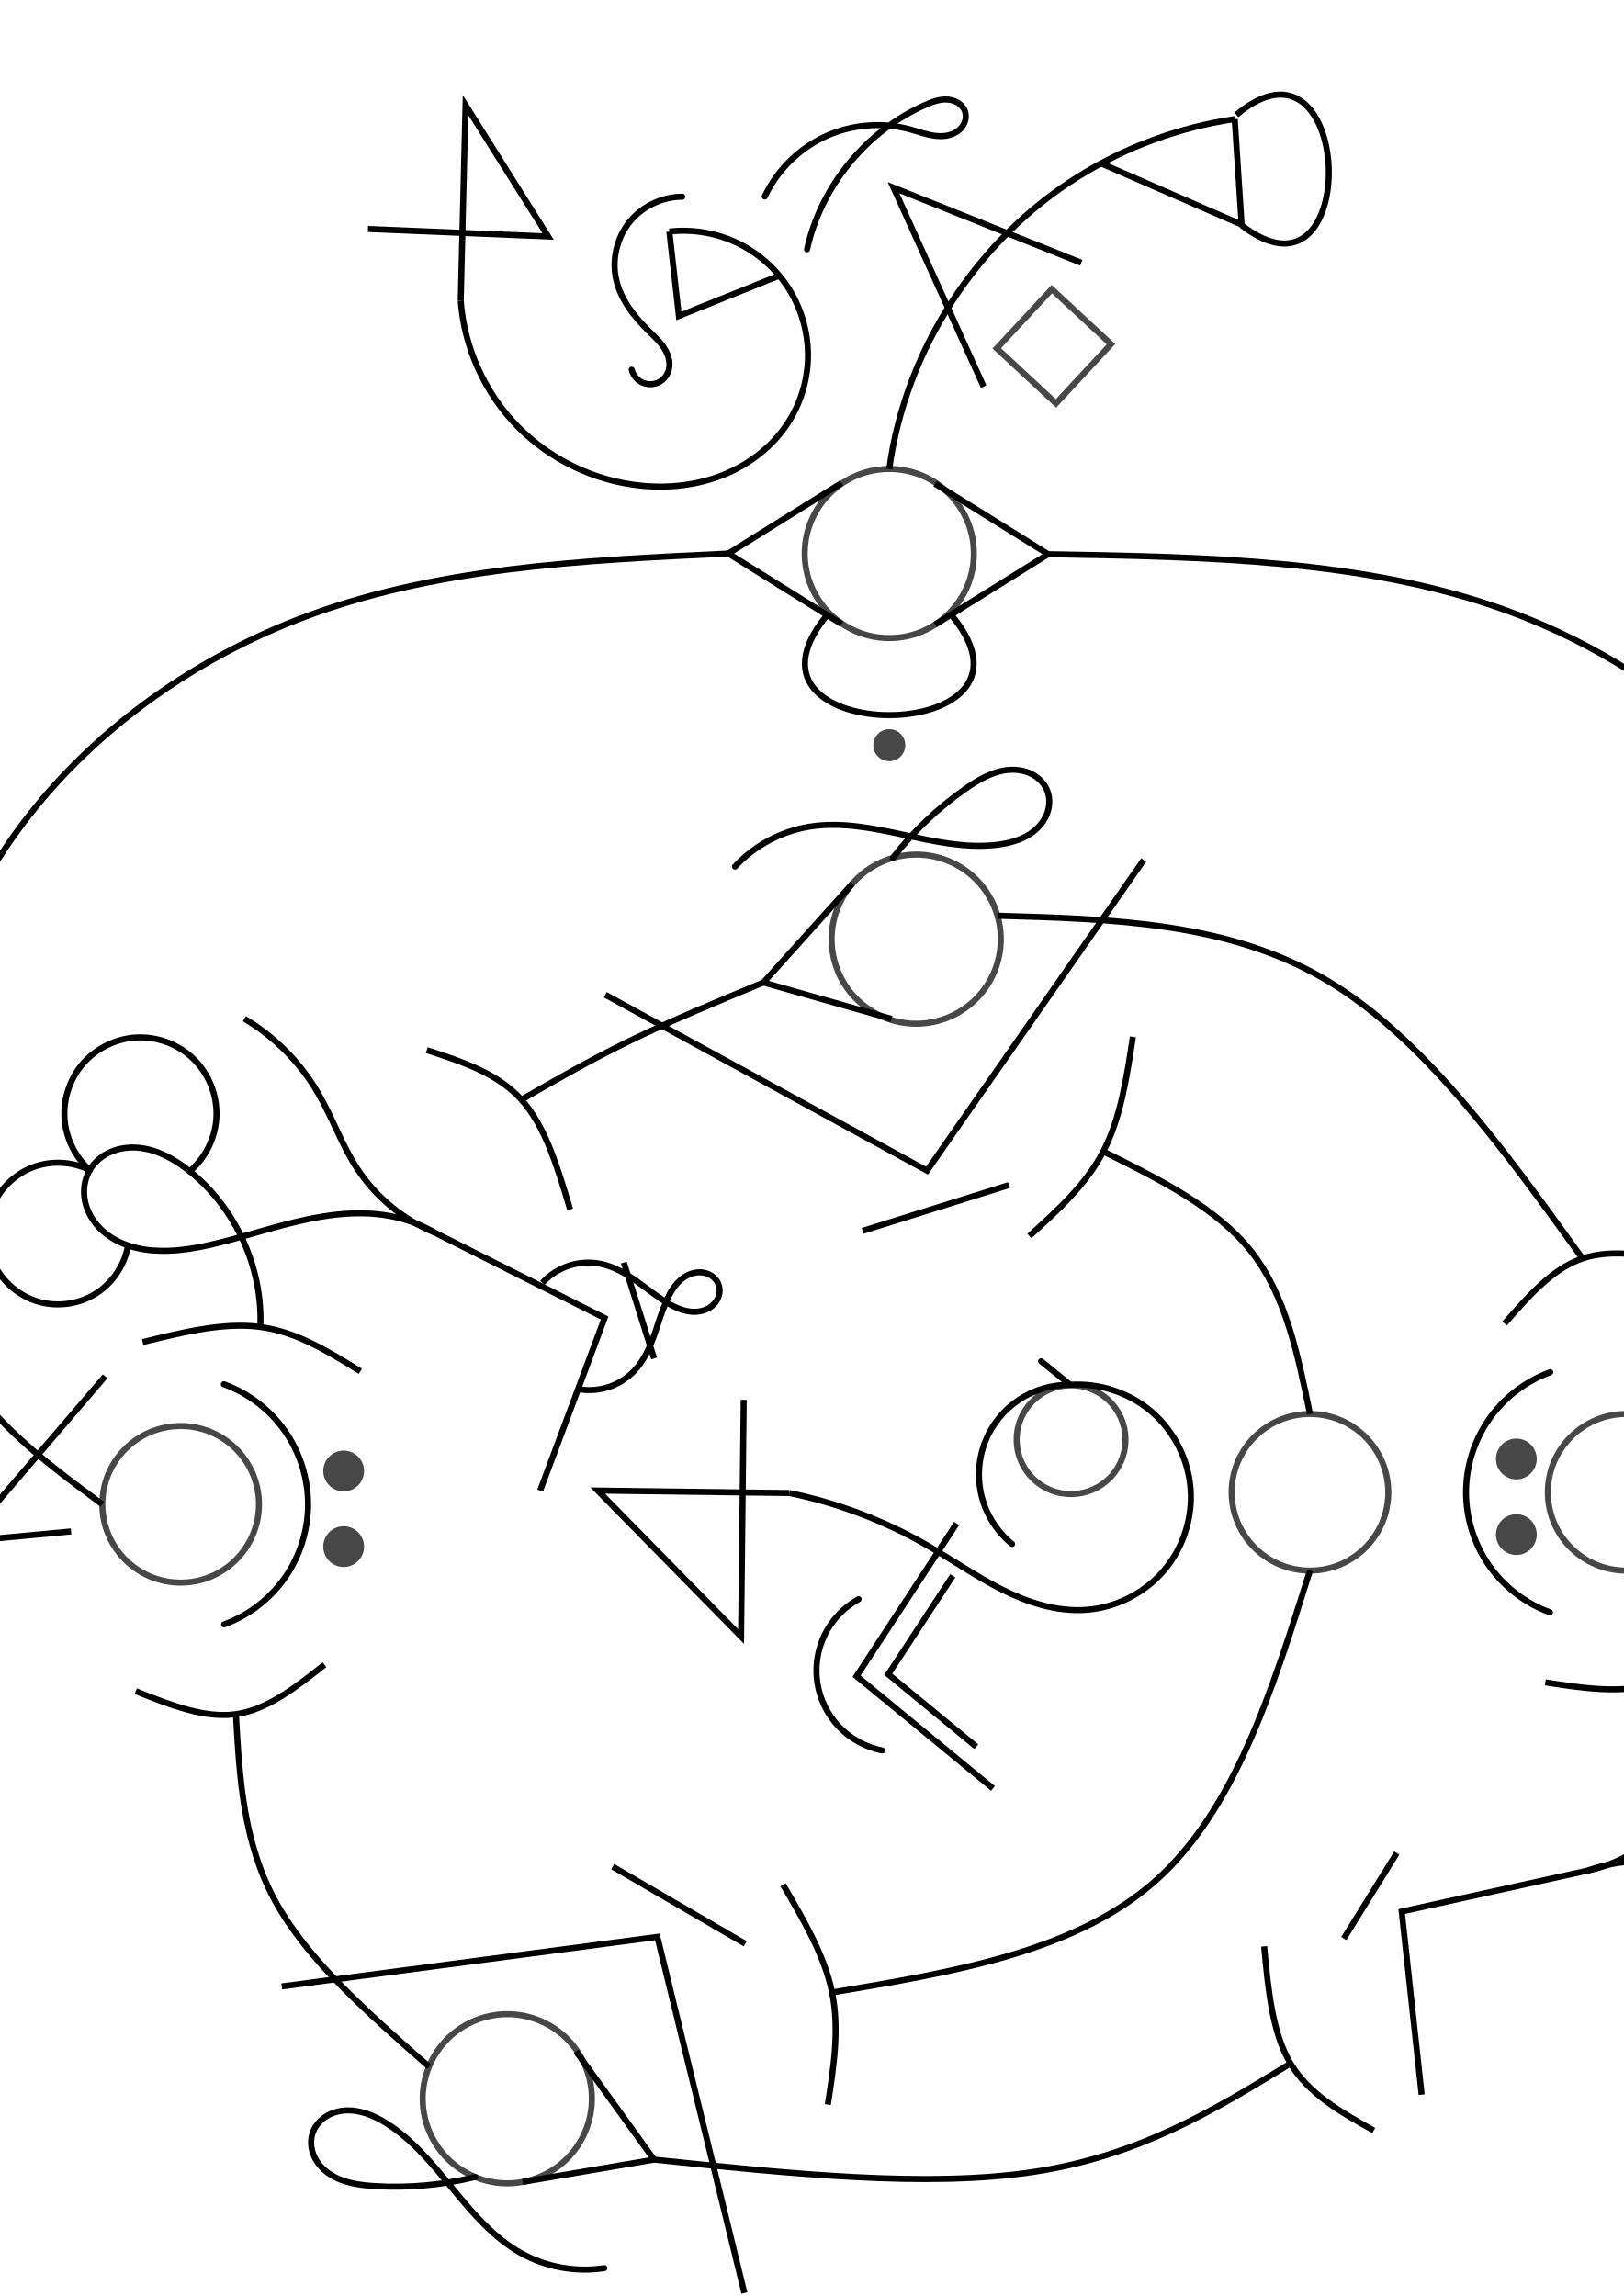
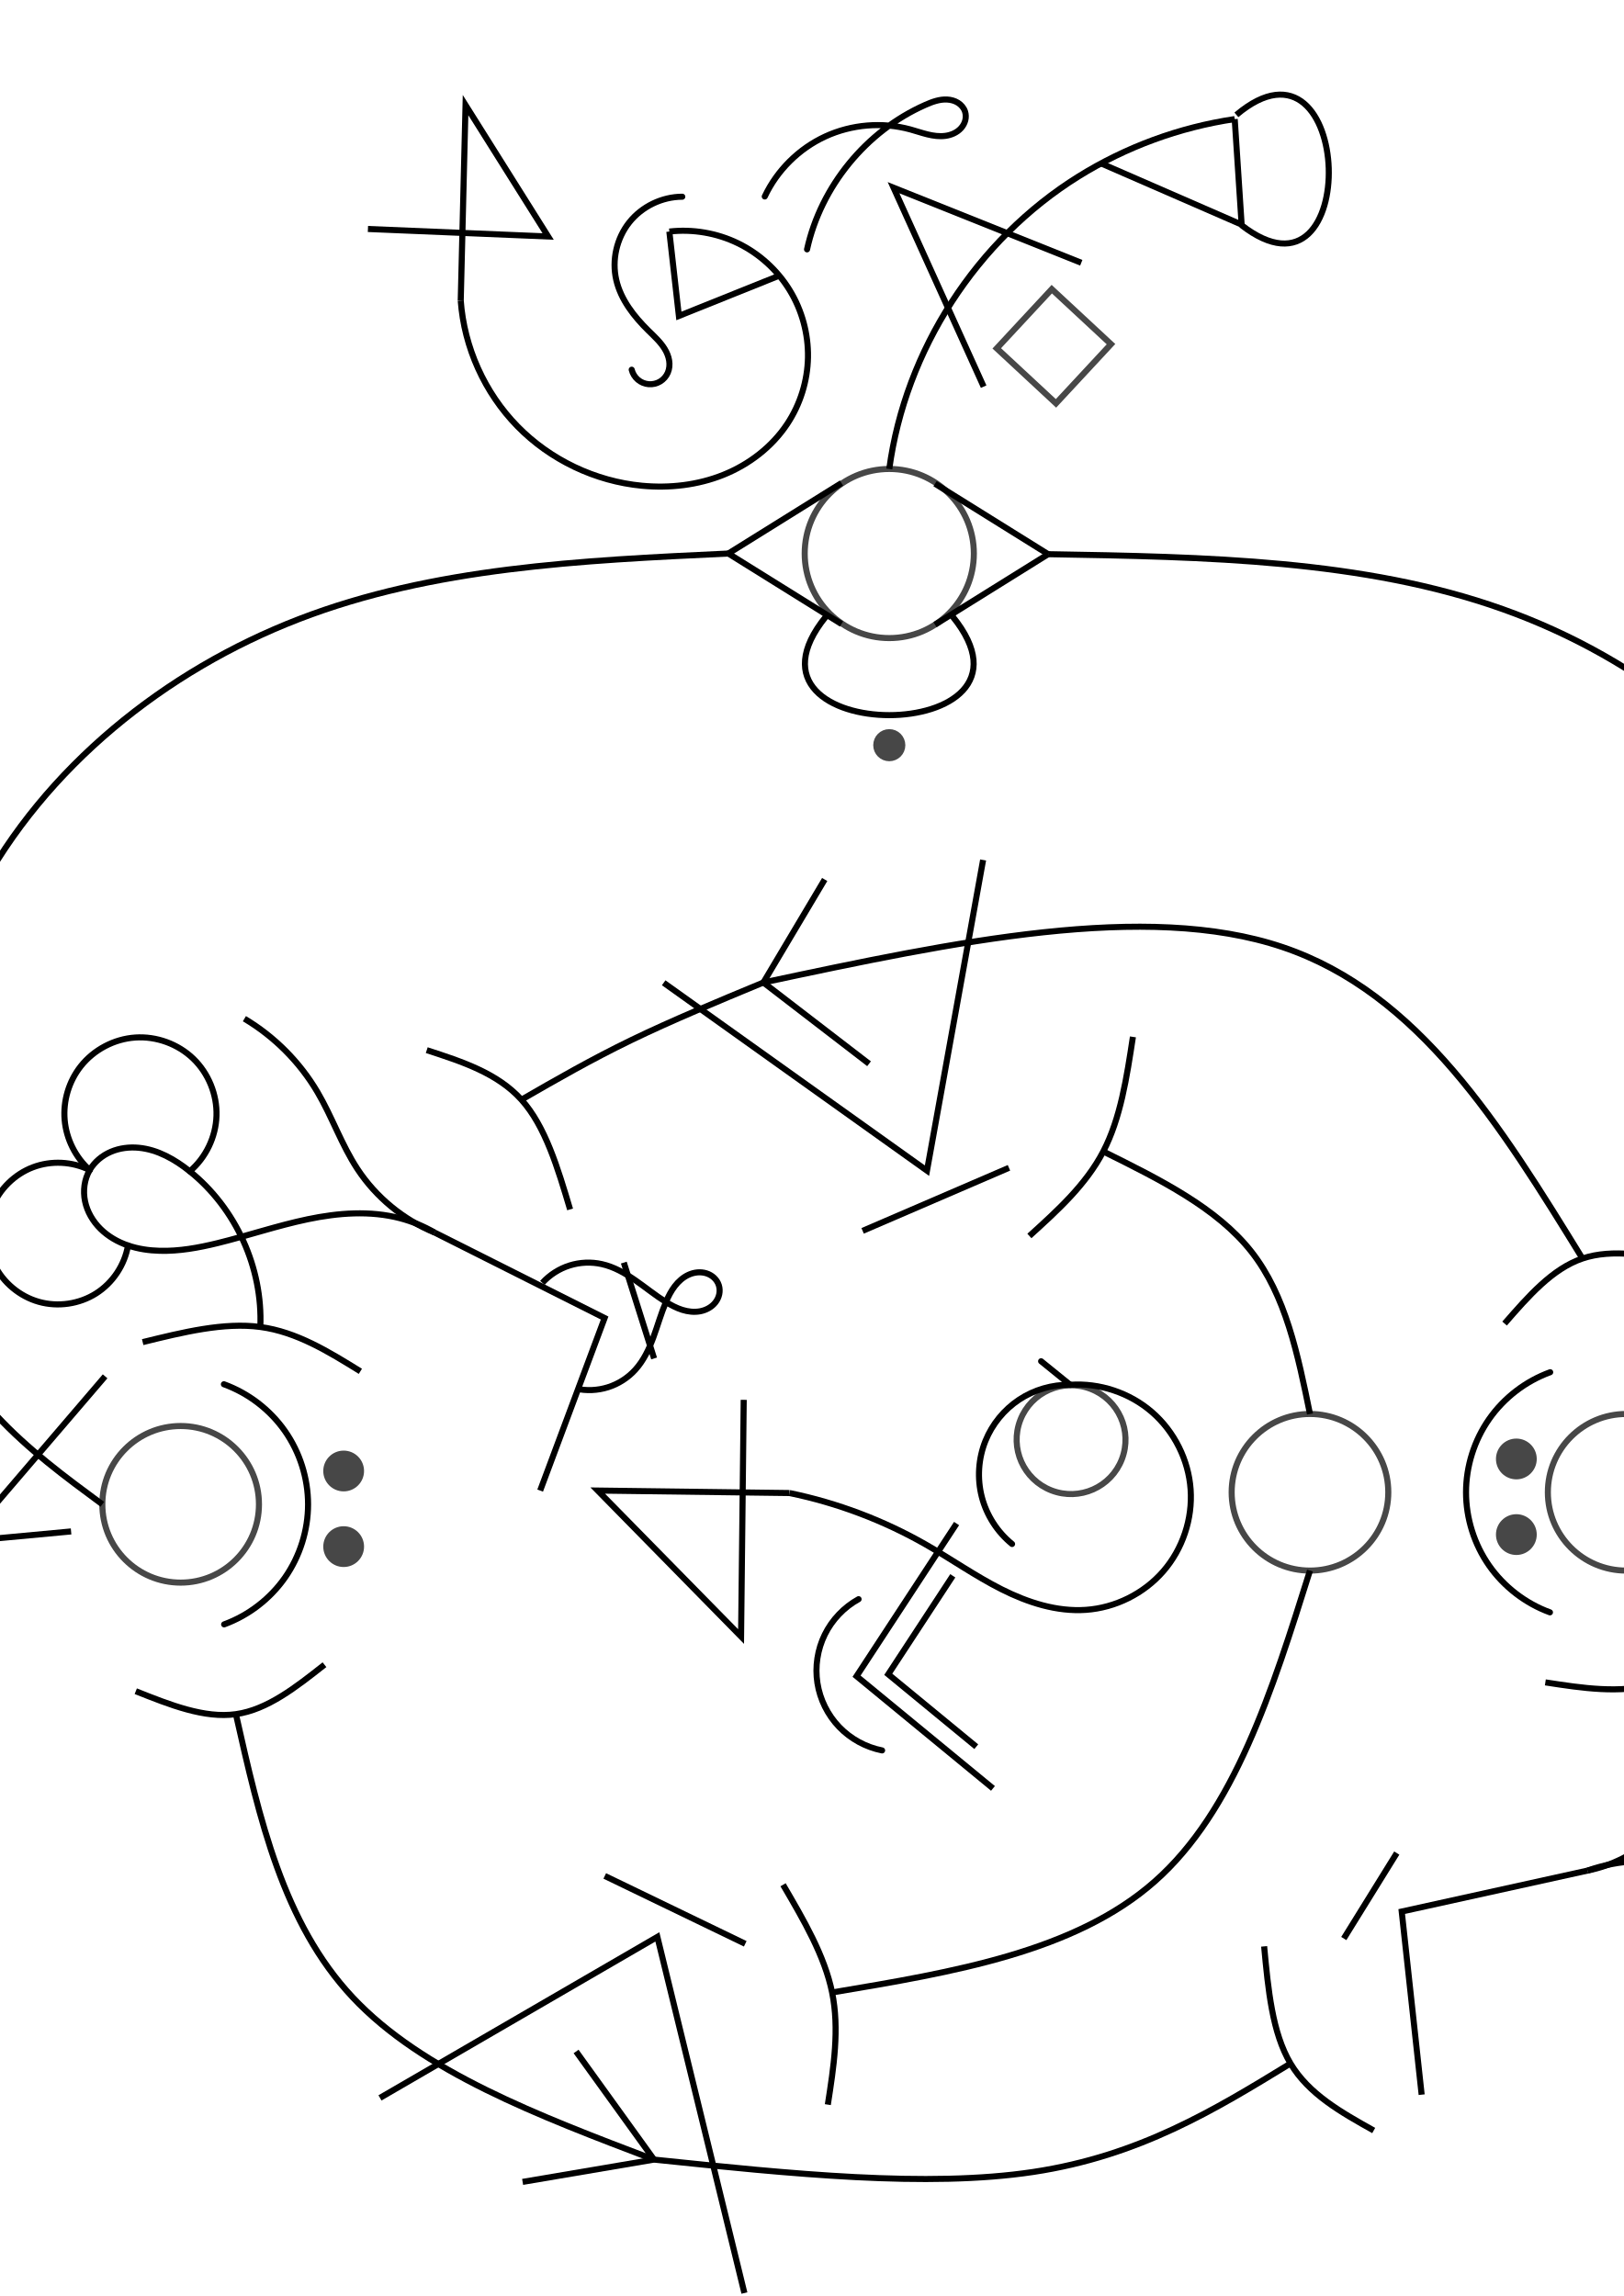
<svg xmlns="http://www.w3.org/2000/svg" width="210mm" height="297mm" viewBox="0 0 210 297" version="1.1" id="svg5">
  <defs id="defs2">
    </defs>
  <g id="layer1">
    <g id="g1167" transform="translate(-2.403468,7.553757)" />
    <g id="g3957-1" transform="rotate(-70.92461,185.6953,159.0933)">
-       <path style="fill:none;stroke:#000000;stroke-width:0.785;stroke-linecap:butt;stroke-linejoin:miter;stroke-miterlimit:4;stroke-dasharray:none;stroke-opacity:1" d="m 44.432,50.016 21.93,43.818 -39.861,25.695" id="path9145-7-9-5" />
-       <path style="fill:none;stroke:#000000;stroke-width:0.785;stroke-linecap:butt;stroke-linejoin:miter;stroke-miterlimit:4;stroke-dasharray:none;stroke-opacity:1" d="M 69.231,104.866 73.062,85.408" id="path4293-5" />
+       <path style="fill:none;stroke:#000000;stroke-width:0.785;stroke-linecap:butt;stroke-linejoin:miter;stroke-miterlimit:4;stroke-dasharray:none;stroke-opacity:1" d="M 34.955,66.735 66.362,93.834 26.501,119.529" id="path9145-7-9-5" />
+       <path style="fill:none;stroke:#000000;stroke-width:0.785;stroke-linecap:butt;stroke-linejoin:miter;stroke-miterlimit:4;stroke-dasharray:none;stroke-opacity:1" d="M 69.231,104.866 71.59,84.827" id="path4293-5" />
    </g>
    <g id="g6808" transform="rotate(90,33.65606,151.5159)">
      <circle style="opacity:0.721;fill:none;fill-rule:evenodd;stroke:#000000;stroke-width:0.785;stroke-miterlimit:4;stroke-dasharray:none" id="path879-6-0" cx="46.258" cy="70.158" r="10.938" transform="scale(-1,1)" />
      <path style="fill:none;stroke:#000000;stroke-width:0.785;stroke-linecap:butt;stroke-linejoin:miter;stroke-miterlimit:4;stroke-dasharray:none;stroke-opacity:1" d="m -37.057,64.243 -9.116,-14.631" id="path2080-93" />
      <path style="fill:none;stroke:#000000;stroke-width:0.785;stroke-linecap:butt;stroke-linejoin:miter;stroke-miterlimit:4;stroke-dasharray:none;stroke-opacity:1" d="m -55.29,64.243 9.116,-14.631" id="path2080-6-6" />
      <path style="fill:none;stroke:#000000;stroke-width:0.785;stroke-linecap:butt;stroke-linejoin:miter;stroke-miterlimit:4;stroke-dasharray:none;stroke-opacity:1" d="m -37.142,76.339 -9.116,14.631" id="path2080-9-6" />
      <path style="fill:none;stroke:#000000;stroke-width:0.785;stroke-linecap:butt;stroke-linejoin:miter;stroke-miterlimit:4;stroke-dasharray:none;stroke-opacity:1" d="m -55.375,76.339 9.116,14.631" id="path2080-6-1-2" />
    </g>
    <g id="g7843">
      <circle style="opacity:0.721;fill:none;fill-rule:evenodd;stroke:#000000;stroke-width:0.785;stroke-linecap:round;stroke-miterlimit:4;stroke-dasharray:none" id="path10018-6" cx="23.364" cy="194.591" r="10.129" />
      <g id="g1356" transform="rotate(90,49.51557,139.3841)">
        <path style="fill:none;stroke:#000000;stroke-width:0.785;stroke-linecap:round;stroke-linejoin:miter;stroke-miterlimit:4;stroke-dasharray:none;stroke-opacity:1" d="m 89.192,159.942 c 1.15,-3.164 3.292,-5.959 6.049,-7.891 2.757,-1.932 6.115,-2.993 9.482,-2.994 3.363,-0.001 6.718,1.055 9.475,2.981 2.756,1.926 4.901,4.715 6.056,7.873" id="path9574-7" />
        <circle style="opacity:0.721;fill:#000000;fill-opacity:1;fill-rule:evenodd;stroke:#000000;stroke-width:0.785;stroke-linecap:round;stroke-miterlimit:4;stroke-dasharray:none;stroke-opacity:1" id="path3870-2-8" cx="100.413" cy="144.453" r="2.245" />
        <circle style="opacity:0.721;fill:#000000;fill-opacity:1;fill-rule:evenodd;stroke:#000000;stroke-width:0.785;stroke-linecap:round;stroke-miterlimit:4;stroke-dasharray:none;stroke-opacity:1" id="path3870-0-9" cx="110.195" cy="144.453" r="2.245" />
      </g>
    </g>
    <g id="g7941">
      <circle style="opacity:0.721;fill:none;fill-rule:evenodd;stroke:#000000;stroke-width:0.785;stroke-linecap:round;stroke-miterlimit:4;stroke-dasharray:none" id="path10018-6-5" cx="-210.32" cy="-193.035" r="10.129" transform="scale(-1)" />
      <path style="fill:none;stroke:#000000;stroke-width:0.785;stroke-linecap:round;stroke-linejoin:miter;stroke-miterlimit:4;stroke-dasharray:none;stroke-opacity:1" d="m 200.493,177.504 c -3.164,1.15 -5.959,3.292 -7.891,6.049 -1.932,2.757 -2.993,6.115 -2.994,9.482 -10e-4,3.363 1.055,6.718 2.981,9.475 1.926,2.756 4.715,4.901 7.873,6.056" id="path9574-7-7" />
      <circle style="opacity:0.721;fill:#000000;fill-opacity:1;fill-rule:evenodd;stroke:#000000;stroke-width:0.785;stroke-linecap:round;stroke-miterlimit:4;stroke-dasharray:none;stroke-opacity:1" id="path3870-2-8-9" cx="188.725" cy="196.116" r="2.245" transform="matrix(0,1,1,0,0,0)" />
      <circle style="opacity:0.721;fill:#000000;fill-opacity:1;fill-rule:evenodd;stroke:#000000;stroke-width:0.785;stroke-linecap:round;stroke-miterlimit:4;stroke-dasharray:none;stroke-opacity:1" id="path3870-0-9-2" cx="198.507" cy="196.116" r="2.245" transform="matrix(0,1,1,0,0,0)" />
    </g>
    <g id="g2968" transform="matrix(-0.3828439,0.923813,0.923813,0.3828439,-69.02251,-73.35466)">
      <path style="fill:none;stroke:#000000;stroke-width:0.785;stroke-linecap:butt;stroke-linejoin:miter;stroke-miterlimit:4;stroke-dasharray:none;stroke-opacity:1" d="m 187.025,188.666 c -7.184,-2.617 -12.97,-8.797 -15.108,-16.138 -0.687,-2.358 -1.009,-4.909 -0.289,-7.257 0.36,-1.174 0.982,-2.277 1.86,-3.135 0.878,-0.858 2.019,-1.461 3.236,-1.625 1.378,-0.186 2.809,0.203 3.959,0.986 1.149,0.783 2.021,1.943 2.541,3.233 0.52,1.29 0.699,2.704 0.612,4.092 -0.087,1.388 -0.434,2.752 -0.932,4.05 -0.902,2.354 -2.287,4.491 -3.777,6.524 -2.38,3.246 -5.053,6.274 -7.322,9.597 -2.269,3.324 -4.152,7.017 -4.695,11.004 -0.217,1.592 -0.217,3.214 0,4.807" id="path4705" />
      <path style="fill:none;stroke:#000000;stroke-width:0.785;stroke-linecap:butt;stroke-linejoin:miter;stroke-miterlimit:4;stroke-dasharray:none;stroke-opacity:1" d="m 167.111,204.803 c 0.016,-4.374 -1.319,-8.743 -3.777,-12.361 -2.102,-3.093 -4.96,-5.597 -7.21,-8.584 -2.714,-3.603 -4.503,-7.897 -5.15,-12.361" id="path4779" />
    </g>
    <path style="fill:none;stroke:#000000;stroke-width:0.785;stroke-linecap:butt;stroke-linejoin:miter;stroke-miterlimit:4;stroke-dasharray:none;stroke-opacity:1" d="m 46.609,177.388 c -4.124,-2.554 -8.249,-5.108 -12.941,-5.737 -4.693,-0.629 -9.953,0.665 -15.214,1.96" id="path3083" />
    <g id="g13760" transform="matrix(-0.5816689,0.9265266,0.9265266,0.5816689,50.43376,-40.16013)" style="stroke-width:0.718;stroke-miterlimit:4;stroke-dasharray:none">
      <path style="fill:none;stroke:#000000;stroke-width:0.718;stroke-linecap:round;stroke-linejoin:miter;stroke-miterlimit:4;stroke-dasharray:none;stroke-opacity:1" d="m 167.141,63.019 c -0.382,-2.23 -1.64,-4.297 -3.445,-5.66 -1.805,-1.363 -4.138,-2.008 -6.387,-1.765 -2.488,0.269 -4.838,1.63 -6.309,3.655 -1.471,2.024 -2.04,4.68 -1.528,7.13 0.512,2.449 2.099,4.654 4.258,5.919 2.159,1.265 4.858,1.57 7.245,0.819" id="path13582" />
      <path style="fill:none;stroke:#000000;stroke-width:0.718;stroke-linecap:round;stroke-linejoin:miter;stroke-miterlimit:4;stroke-dasharray:none;stroke-opacity:1" d="m 167.141,63.019 c 0.227,-2.295 1.45,-4.475 3.291,-5.865 1.841,-1.39 4.272,-1.97 6.541,-1.56 2.307,0.416 4.411,1.849 5.644,3.843 1.232,1.994 1.573,4.517 0.914,6.767 -0.659,2.249 -2.308,4.189 -4.422,5.202 -2.114,1.013 -4.659,1.083 -6.825,0.188" id="path13582-9" />
    </g>
    <path style="fill:none;stroke:#000000;stroke-width:0.785;stroke-linecap:butt;stroke-linejoin:miter;stroke-miterlimit:4;stroke-dasharray:none;stroke-opacity:1" d="m 56.2,159.432 21.997,11.061 -8.336,22.324" id="path9145-7" />
    <g id="g3416" transform="matrix(0.1975151,0.6253468,-0.6253468,0.1975151,136.9268,32.41924)" style="stroke-width:1.197;stroke-miterlimit:4;stroke-dasharray:none">
      <path style="fill:none;stroke:#000000;stroke-width:1.197;stroke-linecap:butt;stroke-linejoin:miter;stroke-miterlimit:4;stroke-dasharray:none;stroke-opacity:1" d="m 163.485,158.422 c -1.077,-1.855 -1.654,-3.998 -1.654,-6.143 0,-2.145 0.577,-4.288 1.654,-6.143 1.238,-2.133 3.091,-3.842 5.041,-5.351 1.95,-1.51 4.027,-2.857 5.897,-4.465 0.903,-0.777 1.761,-1.618 2.444,-2.594 0.683,-0.976 1.188,-2.095 1.333,-3.277 0.145,-1.182 -0.09,-2.43 -0.767,-3.41 -0.339,-0.49 -0.784,-0.908 -1.303,-1.2 -0.519,-0.292 -1.112,-0.457 -1.707,-0.457 -0.596,0 -1.188,0.164 -1.707,0.457 -0.519,0.292 -0.964,0.71 -1.303,1.2 -0.677,0.98 -0.912,2.228 -0.767,3.41 0.145,1.182 0.65,2.301 1.333,3.277 0.683,0.976 1.541,1.818 2.444,2.594 1.87,1.608 3.947,2.955 5.897,4.465 1.95,1.51 3.803,3.218 5.041,5.351 1.077,1.855 1.654,3.998 1.654,6.143 0,2.145 -0.577,4.288 -1.654,6.143" id="path5929-3-5" />
      <path style="fill:none;stroke:#000000;stroke-width:1.197;stroke-linecap:butt;stroke-linejoin:miter;stroke-miterlimit:4;stroke-dasharray:none;stroke-opacity:1" d="m 184.339,141.902 h -19.831" id="path4293-2" />
    </g>
    <path style="fill:none;stroke:#000000;stroke-width:0.785;stroke-linecap:butt;stroke-linejoin:miter;stroke-miterlimit:4;stroke-dasharray:none;stroke-opacity:1" d="m 55.193,135.843 c 4.578,1.488 9.156,2.976 12.246,6.409 3.09,3.434 4.693,8.813 6.295,14.192" id="path3524" />
    <path style="fill:none;stroke:#000000;stroke-width:0.785;stroke-linecap:butt;stroke-linejoin:miter;stroke-miterlimit:4;stroke-dasharray:none;stroke-opacity:1" d="m 98.732,127.093 c -5.93,2.459 -11.859,4.918 -17.074,7.444 -5.216,2.527 -9.717,5.121 -14.219,7.715" id="path3798" />
    <g id="g3957" transform="rotate(61.48217,44.70358,167.6347)">
-       <path style="fill:none;stroke:#000000;stroke-width:0.785;stroke-linecap:butt;stroke-linejoin:miter;stroke-miterlimit:4;stroke-dasharray:none;stroke-opacity:1" d="m 44.432,50.016 21.93,43.818 -39.861,25.695" id="path9145-7-9" />
-       <path style="fill:none;stroke:#000000;stroke-width:0.785;stroke-linecap:butt;stroke-linejoin:miter;stroke-miterlimit:4;stroke-dasharray:none;stroke-opacity:1" d="M 69.231,104.866 73.062,85.408" id="path4293" />
+       <path style="fill:none;stroke:#000000;stroke-width:0.785;stroke-linecap:butt;stroke-linejoin:miter;stroke-miterlimit:4;stroke-dasharray:none;stroke-opacity:1" d="M 34.515,68.268 66.362,93.834 28.75,112.154" id="path9145-7-9" />
+       <path style="fill:none;stroke:#000000;stroke-width:0.785;stroke-linecap:butt;stroke-linejoin:miter;stroke-miterlimit:4;stroke-dasharray:none;stroke-opacity:1" d="M 69.231,104.866 71.101,84.342" id="path4293" />
    </g>
-     <g id="g4128" transform="rotate(90,57.35897,142.7289)">
-       <g id="g3763" transform="rotate(-9.995729,235.5448,72.7805)">
-         <circle style="opacity:0.721;fill:none;fill-rule:evenodd;stroke:#000000;stroke-width:0.785;stroke-miterlimit:4;stroke-dasharray:none" id="path879-6-0-2" cx="32.442" cy="-50.56" r="10.938" transform="matrix(0.9943776,-0.1058923,-0.1058923,-0.9943776,0,0)" />
-         <path style="fill:none;stroke:#000000;stroke-width:0.785;stroke-linecap:butt;stroke-linejoin:miter;stroke-miterlimit:4;stroke-dasharray:none;stroke-opacity:1" d="M 29.091,53.696 39.705,67.279" id="path2080-93-3" />
-         <path style="fill:none;stroke:#000000;stroke-width:0.785;stroke-linecap:butt;stroke-linejoin:miter;stroke-miterlimit:4;stroke-dasharray:none;stroke-opacity:1" d="M 47.221,51.765 39.705,67.279" id="path2080-6-6-7" />
-       </g>
-       <path style="fill:none;stroke:#000000;stroke-width:0.785;stroke-linecap:round;stroke-linejoin:miter;stroke-miterlimit:4;stroke-dasharray:none;stroke-opacity:1" d="m 26.727,105.031 c -2.721,-2.527 -4.568,-5.978 -5.161,-9.644 -0.648,-4.004 0.166,-8.086 1.027,-12.05 0.861,-3.964 1.778,-8.006 1.335,-12.038 -0.205,-1.863 -0.738,-3.762 -1.98,-5.165 -0.621,-0.701 -1.415,-1.261 -2.307,-1.546 -0.892,-0.285 -1.884,-0.286 -2.755,0.062 -0.944,0.376 -1.706,1.147 -2.154,2.059 -0.448,0.912 -0.593,1.956 -0.503,2.968 0.18,2.024 1.253,3.853 2.416,5.519 2.49,3.567 5.522,6.755 8.96,9.421" id="path9242" />
+     <g id="g3274">
+       <path style="fill:none;stroke:#000000;stroke-width:0.785;stroke-linecap:butt;stroke-linejoin:miter;stroke-miterlimit:4;stroke-dasharray:none;stroke-opacity:1" d="m 106.662,113.767 -7.93,13.326" id="path2080-93-3" />
+       <path style="fill:none;stroke:#000000;stroke-width:0.785;stroke-linecap:butt;stroke-linejoin:miter;stroke-miterlimit:4;stroke-dasharray:none;stroke-opacity:1" d="M 112.398,137.602 98.732,127.093" id="path2080-6-6-7" />
    </g>
    <circle style="opacity:0.721;fill:none;fill-rule:evenodd;stroke:#000000;stroke-width:0.785;stroke-linecap:round;stroke-miterlimit:4;stroke-dasharray:none" id="path10018-6-56-22" cx="169.424" cy="193.035" r="10.129" />
    <path style="fill:none;stroke:#000000;stroke-width:0.785;stroke-linecap:butt;stroke-linejoin:miter;stroke-miterlimit:4;stroke-dasharray:none;stroke-opacity:1" d="m 146.525,134.126 c -0.801,5.265 -1.602,10.53 -3.834,14.822 -2.232,4.292 -5.894,7.611 -9.556,10.93" id="path4185" />
    <g id="g4751" transform="rotate(90,54.71314,140.0831)">
      <path style="fill:none;stroke:#000000;stroke-width:0.785;stroke-linecap:butt;stroke-linejoin:miter;stroke-miterlimit:4;stroke-dasharray:none;stroke-opacity:1" d="m 107.762,92.682 c 1.274,-6.179 3.532,-12.154 6.664,-17.631 1.882,-3.291 4.077,-6.404 5.785,-9.789 1.707,-3.385 2.927,-7.134 2.662,-10.916 -0.267,-3.811 -2.101,-7.489 -4.985,-9.995 -2.884,-2.506 -6.782,-3.809 -10.593,-3.542 -3.811,0.267 -7.489,2.102 -9.995,4.987 -2.506,2.884 -3.808,6.782 -3.54,10.594" id="path10566-2" />
      <circle style="opacity:0.721;fill:none;fill-rule:evenodd;stroke:#000000;stroke-width:0.785;stroke-linecap:round;stroke-miterlimit:4;stroke-dasharray:none" id="path10704" cx="-114.337" cy="-16.303" r="7.039" transform="rotate(-158.9569)" />
    </g>
    <path style="fill:none;stroke:#000000;stroke-width:0.785;stroke-linecap:butt;stroke-linejoin:miter;stroke-miterlimit:4;stroke-dasharray:none;stroke-opacity:1" d="m 102.114,193.132 -24.809,-0.321 18.541,18.884 0.342,-30.618" id="path4786" />
    <path style="fill:none;stroke:#000000;stroke-width:0.785;stroke-linecap:butt;stroke-linejoin:miter;stroke-miterlimit:4;stroke-dasharray:none;stroke-opacity:1" d="m 142.691,148.948 c 7.344,3.643 14.688,7.286 19.144,12.946 4.456,5.66 6.023,13.336 7.59,21.012" id="path5402" />
    <g id="g23014" transform="matrix(0,-0.7375782,0.7375782,0,-44.98659,309.6612)" style="stroke-width:1.064;stroke-miterlimit:4;stroke-dasharray:none">
      <path style="fill:none;stroke:#000000;stroke-width:1.064;stroke-linecap:round;stroke-linejoin:miter;stroke-miterlimit:4;stroke-dasharray:none;stroke-opacity:1" d="m 149.052,238.458 c 2.102,-2.587 5.048,-4.478 8.277,-5.31 3.228,-0.832 6.721,-0.602 9.812,0.646 2.926,1.182 5.48,3.267 7.222,5.898 1.742,2.631 2.665,5.796 2.611,8.952" id="path22890" />
      <path style="fill:none;stroke:#000000;stroke-width:1.064;stroke-linecap:round;stroke-linejoin:miter;stroke-miterlimit:4;stroke-dasharray:none;stroke-opacity:1" d="m 176.973,248.644 c 1.376,-1.697 2.752,-3.395 4.128,-5.093" id="path22894" />
    </g>
    <g id="g5610" transform="rotate(81.98377,47.29786,141.8529)">
      <path style="fill:none;stroke:#000000;stroke-width:0.785;stroke-linecap:butt;stroke-linejoin:miter;stroke-miterlimit:4;stroke-dasharray:none;stroke-opacity:1" d="m 112.64,73.881 17.749,15.562 16.834,-15.446" id="path9145-7-8" />
      <path style="fill:none;stroke:#000000;stroke-width:0.785;stroke-linecap:butt;stroke-linejoin:miter;stroke-miterlimit:4;stroke-dasharray:none;stroke-opacity:1" d="m 119.267,75.309 11.451,10.04 10.861,-9.965" id="path9145-7-8-9" />
    </g>
    <path style="fill:none;stroke:#000000;stroke-width:0.785;stroke-linecap:round;stroke-linejoin:miter;stroke-miterlimit:4;stroke-dasharray:none;stroke-opacity:1" d="m 111.044,206.862 c -1.879,1.036 -3.428,2.66 -4.373,4.587 -0.945,1.926 -1.282,4.146 -0.951,6.266 0.331,2.118 1.326,4.127 2.811,5.673 1.485,1.546 3.452,2.622 5.555,3.038" id="path9574-7-37" />
    <path style="fill:none;stroke:#000000;stroke-width:0.785;stroke-linecap:butt;stroke-linejoin:miter;stroke-miterlimit:4;stroke-dasharray:none;stroke-opacity:1" d="m 217.942,163.311 c -4.693,-0.916 -9.385,-1.831 -13.277,-0.515 -3.891,1.316 -6.981,4.864 -10.071,8.412" id="path5655" />
-     <path style="fill:none;stroke:#000000;stroke-width:0.785;stroke-linecap:butt;stroke-linejoin:miter;stroke-miterlimit:4;stroke-dasharray:none;stroke-opacity:1" d="m 204.666,162.796 c -10.339,-14.364 -20.677,-28.727 -33.287,-36.117 -12.61,-7.39 -27.49,-7.806 -42.37,-8.222" id="path5692" />
+     <path style="fill:none;stroke:#000000;stroke-width:0.785;stroke-linecap:butt;stroke-linejoin:miter;stroke-miterlimit:4;stroke-dasharray:none;stroke-opacity:1" d="m 204.666,162.796 c -10.568,-17.168 -21.134,-34.334 -38.791,-40.285 -17.657,-5.951 -42.4,-0.685 -67.142,4.582" id="path5692" />
    <path style="fill:none;stroke:#000000;stroke-width:0.785;stroke-linecap:butt;stroke-linejoin:miter;stroke-miterlimit:4;stroke-dasharray:none;stroke-opacity:1" d="m 199.866,217.625 c 4.794,0.74 9.588,1.48 14.154,0.227 4.566,-1.253 8.903,-4.5 13.24,-7.746" id="path3083-0" />
    <g id="g5963" transform="rotate(48.27743,-65.76811,185.8864)">
      <g id="g2968-8" transform="matrix(-0.9238131,-0.3828439,-0.3828439,0.9238131,389.3017,-104.3574)">
        <path style="fill:none;stroke:#000000;stroke-width:0.785;stroke-linecap:butt;stroke-linejoin:miter;stroke-miterlimit:4;stroke-dasharray:none;stroke-opacity:1" d="m 187.025,188.666 c -7.184,-2.617 -12.97,-8.797 -15.108,-16.138 -0.687,-2.358 -1.009,-4.909 -0.289,-7.257 0.36,-1.174 0.982,-2.277 1.86,-3.135 0.878,-0.858 2.019,-1.461 3.236,-1.625 1.378,-0.186 2.809,0.203 3.959,0.986 1.149,0.783 2.021,1.943 2.541,3.233 0.52,1.29 0.699,2.704 0.612,4.092 -0.087,1.388 -0.434,2.752 -0.932,4.05 -0.902,2.354 -2.287,4.491 -3.777,6.524 -2.38,3.246 -5.053,6.274 -7.322,9.597 -2.269,3.324 -4.152,7.017 -4.695,11.004 -0.217,1.592 -0.217,3.214 0,4.807" id="path4705-4" />
        <path style="fill:none;stroke:#000000;stroke-width:0.785;stroke-linecap:butt;stroke-linejoin:miter;stroke-miterlimit:4;stroke-dasharray:none;stroke-opacity:1" d="m 167.111,204.803 c 0.016,-4.374 -1.319,-8.743 -3.777,-12.361 -2.102,-3.093 -4.96,-5.597 -7.21,-8.584 -2.714,-3.603 -4.503,-7.897 -5.15,-12.361" id="path4779-5" />
      </g>
      <g id="g13760-3" transform="matrix(-0.9265266,-0.5816689,-0.5816689,0.9265266,356.1072,15.09893)" style="stroke-width:0.718;stroke-miterlimit:4;stroke-dasharray:none">
        <path style="fill:none;stroke:#000000;stroke-width:0.718;stroke-linecap:round;stroke-linejoin:miter;stroke-miterlimit:4;stroke-dasharray:none;stroke-opacity:1" d="m 167.141,63.019 c -0.382,-2.23 -1.64,-4.297 -3.445,-5.66 -1.805,-1.363 -4.138,-2.008 -6.387,-1.765 -2.488,0.269 -4.838,1.63 -6.309,3.655 -1.471,2.024 -2.04,4.68 -1.528,7.13 0.512,2.449 2.099,4.654 4.258,5.919 2.159,1.265 4.858,1.57 7.245,0.819" id="path13582-6" />
        <path style="fill:none;stroke:#000000;stroke-width:0.718;stroke-linecap:round;stroke-linejoin:miter;stroke-miterlimit:4;stroke-dasharray:none;stroke-opacity:1" d="m 167.141,63.019 c 0.227,-2.295 1.45,-4.475 3.291,-5.865 1.841,-1.39 4.272,-1.97 6.541,-1.56 2.307,0.416 4.411,1.849 5.644,3.843 1.232,1.994 1.573,4.517 0.914,6.767 -0.659,2.249 -2.308,4.189 -4.422,5.202 -2.114,1.013 -4.659,1.083 -6.825,0.188" id="path13582-9-1" />
      </g>
    </g>
    <path style="fill:none;stroke:#000000;stroke-width:0.785;stroke-linecap:butt;stroke-linejoin:miter;stroke-miterlimit:4;stroke-dasharray:none;stroke-opacity:1" d="m 205.334,241.967 -24.044,5.301 2.579,23.69" id="path9145-7-0" />
    <path style="fill:none;stroke:#000000;stroke-width:0.785;stroke-linecap:butt;stroke-linejoin:miter;stroke-miterlimit:4;stroke-dasharray:none;stroke-opacity:1" d="m 173.798,250.759 6.852,-11.054" id="path4293-2-2" />
    <path style="fill:none;stroke:#000000;stroke-width:0.785;stroke-linecap:butt;stroke-linejoin:miter;stroke-miterlimit:4;stroke-dasharray:none;stroke-opacity:1" d="m 177.668,275.593 c -4.2,-2.351 -8.401,-4.703 -10.763,-8.673 -2.362,-3.97 -2.886,-9.558 -3.409,-15.146" id="path3524-0" />
-     <g id="g4128-4" transform="rotate(-51.63574,247.1135,146.0556)">
-       <g id="g3763-7" transform="rotate(-9.995729,235.5448,72.7805)">
-         <circle style="opacity:0.721;fill:none;fill-rule:evenodd;stroke:#000000;stroke-width:0.785;stroke-miterlimit:4;stroke-dasharray:none" id="path879-6-0-2-6" cx="32.442" cy="-50.56" r="10.938" transform="matrix(0.9943776,-0.1058923,-0.1058923,-0.9943776,0,0)" />
-         <path style="fill:none;stroke:#000000;stroke-width:0.785;stroke-linecap:butt;stroke-linejoin:miter;stroke-miterlimit:4;stroke-dasharray:none;stroke-opacity:1" d="M 29.091,53.696 39.705,67.279" id="path2080-93-3-5" />
-         <path style="fill:none;stroke:#000000;stroke-width:0.785;stroke-linecap:butt;stroke-linejoin:miter;stroke-miterlimit:4;stroke-dasharray:none;stroke-opacity:1" d="M 47.221,51.765 39.705,67.279" id="path2080-6-6-7-6" />
-       </g>
-       <path style="fill:none;stroke:#000000;stroke-width:0.785;stroke-linecap:round;stroke-linejoin:miter;stroke-miterlimit:4;stroke-dasharray:none;stroke-opacity:1" d="m 26.727,105.031 c -2.721,-2.527 -4.568,-5.978 -5.161,-9.644 -0.648,-4.004 0.166,-8.086 1.027,-12.05 0.861,-3.964 1.778,-8.006 1.335,-12.038 -0.205,-1.863 -0.738,-3.762 -1.98,-5.165 -0.621,-0.701 -1.415,-1.261 -2.307,-1.546 -0.892,-0.285 -1.884,-0.286 -2.755,0.062 -0.944,0.376 -1.706,1.147 -2.154,2.059 -0.448,0.912 -0.593,1.956 -0.503,2.968 0.18,2.024 1.253,3.853 2.416,5.519 2.49,3.567 5.522,6.755 8.96,9.421" id="path9242-9" />
+     <g id="g3270">
+       <path style="fill:none;stroke:#000000;stroke-width:0.785;stroke-linecap:butt;stroke-linejoin:miter;stroke-miterlimit:4;stroke-dasharray:none;stroke-opacity:1" d="m 67.592,282.24 16.996,-2.886" id="path2080-93-3-5" />
+       <path style="fill:none;stroke:#000000;stroke-width:0.785;stroke-linecap:butt;stroke-linejoin:miter;stroke-miterlimit:4;stroke-dasharray:none;stroke-opacity:1" d="M 74.507,265.37 84.587,279.355" id="path2080-6-6-7-6" />
    </g>
    <path style="fill:none;stroke:#000000;stroke-width:0.785;stroke-linecap:butt;stroke-linejoin:miter;stroke-miterlimit:4;stroke-dasharray:none;stroke-opacity:1" d="m 17.56,218.767 c 4.441,1.77 8.882,3.541 12.95,2.969 4.068,-0.571 7.763,-3.484 11.457,-6.397" id="path5655-3" />
-     <path style="fill:none;stroke:#000000;stroke-width:0.785;stroke-linecap:butt;stroke-linejoin:miter;stroke-miterlimit:4;stroke-dasharray:none;stroke-opacity:1" d="m 30.51,221.737 c 0.471,8.307 0.943,16.614 5.106,24.214 4.163,7.6 12.017,14.491 19.873,21.384" id="path6202" />
+     <path style="fill:none;stroke:#000000;stroke-width:0.785;stroke-linecap:butt;stroke-linejoin:miter;stroke-miterlimit:4;stroke-dasharray:none;stroke-opacity:1" d="m 30.51,221.737 c 3.046,13.515 6.093,27.029 15.106,36.633 9.013,9.603 23.99,15.294 38.971,20.986" id="path6202" />
    <path style="fill:none;stroke:#000000;stroke-width:0.785;stroke-linecap:butt;stroke-linejoin:miter;stroke-miterlimit:4;stroke-dasharray:none;stroke-opacity:1" d="m 84.587,279.355 c 17.67,1.834 35.34,3.669 49.06,1.596 13.72,-2.072 23.489,-8.051 33.258,-14.03" id="path6239" />
    <path style="fill:none;stroke:#000000;stroke-width:0.785;stroke-linecap:butt;stroke-linejoin:miter;stroke-miterlimit:4;stroke-dasharray:none;stroke-opacity:1" d="m 101.277,243.804 c 2.689,4.597 5.378,9.193 6.343,13.934 0.965,4.74 0.206,9.624 -0.554,14.508" id="path4185-5" />
    <path style="fill:none;stroke:#000000;stroke-width:0.785;stroke-linecap:butt;stroke-linejoin:miter;stroke-miterlimit:4;stroke-dasharray:none;stroke-opacity:1" d="m 107.619,257.738 c 15.715,-2.634 31.43,-5.268 41.731,-14.364 10.301,-9.096 15.187,-24.653 20.074,-40.211" id="path6382" />
    <path style="fill:none;stroke:#000000;stroke-width:0.785;stroke-linecap:butt;stroke-linejoin:miter;stroke-miterlimit:4;stroke-dasharray:none;stroke-opacity:1" d="M 94.202,71.601 C 75.103,72.499 56.004,73.396 38.684,80.076 21.365,86.756 5.827,99.219 -2.913,115.729 c -8.741,16.51 -10.683,37.065 -6.858,50.884 3.825,13.818 13.416,20.899 23.006,27.979" id="path8216" />
    <path style="fill:none;stroke:#000000;stroke-width:0.785;stroke-linecap:butt;stroke-linejoin:miter;stroke-miterlimit:4;stroke-dasharray:none;stroke-opacity:1" d="m 135.56,71.686 c 20.407,0.35 40.813,0.7 58.786,7.107 17.973,6.407 33.511,18.869 42.251,35.379 8.741,16.51 10.683,37.065 6.858,50.884 -3.825,13.818 -13.416,20.899 -23.006,27.979" id="path8216-5" />
    <g id="g9994" transform="matrix(0.238026,-0.9712588,-0.9712588,-0.238026,263.5745,77.62783)">
      <path style="fill:none;stroke:#000000;stroke-width:0.785;stroke-linecap:butt;stroke-linejoin:miter;stroke-miterlimit:4;stroke-dasharray:none;stroke-opacity:1" d="m -18.884,148.328 c 15.429,1.642 31.475,-3.923 42.576,-14.764 5.168,-5.048 9.286,-11.166 12.017,-17.854" id="path9793" />
      <path style="fill:none;stroke:#000000;stroke-width:0.785;stroke-linecap:butt;stroke-linejoin:miter;stroke-miterlimit:4;stroke-dasharray:none;stroke-opacity:1" d="m 35.709,115.71 -13.047,-4.12 3.364,19.543" id="path9910" />
    </g>
    <path style="fill:none;stroke:#000000;stroke-width:0.785;stroke-linecap:butt;stroke-linejoin:miter;stroke-miterlimit:4;stroke-dasharray:none;stroke-opacity:1" d="M 159.908,14.858 C 175.162,1.988 176.289,41.364 160.541,29.104" id="path3547" />
    <path style="fill:none;stroke:#000000;stroke-width:0.785;stroke-linecap:butt;stroke-linejoin:miter;stroke-miterlimit:4;stroke-dasharray:none;stroke-opacity:1" d="m 127.22,50.014 -11.654,-25.735 24.279,9.711" id="path9364" />
    <rect style="opacity:0.721;fill:none;fill-rule:evenodd;stroke:#000000;stroke-width:0.785;stroke-linecap:round;stroke-miterlimit:4;stroke-dasharray:none" id="rect9388" width="10.454" height="10.454" x="54.713" y="125.126" transform="rotate(-47.11444)" />
    <path style="fill:none;stroke:#000000;stroke-width:0.785;stroke-linecap:round;stroke-linejoin:miter;stroke-miterlimit:4;stroke-dasharray:none;stroke-opacity:1" d="m 98.909,25.417 c 1.6,-3.393 4.423,-6.192 7.829,-7.763 3.406,-1.571 7.369,-1.9 10.988,-0.914 0.746,0.203 1.478,0.461 2.23,0.644 0.752,0.183 1.533,0.292 2.3,0.192 0.767,-0.1 1.524,-0.424 2.04,-1 0.258,-0.288 0.453,-0.635 0.547,-1.011 0.095,-0.375 0.088,-0.777 -0.034,-1.144 -0.155,-0.467 -0.494,-0.863 -0.91,-1.125 -0.416,-0.262 -0.907,-0.395 -1.398,-0.422 -0.983,-0.054 -1.94,0.3 -2.84,0.699 -7.634,3.379 -13.485,10.532 -15.283,18.683" id="path11309" />
    <g id="g10680" transform="rotate(-96.45036,57.16379,5.464361)">
      <path style="fill:none;stroke:#000000;stroke-width:0.785;stroke-linecap:butt;stroke-linejoin:miter;stroke-miterlimit:4;stroke-dasharray:none;stroke-opacity:1" d="M 23.691,4.12 C 17.624,3.878 11.491,5.849 6.701,9.581 1.911,13.314 -1.499,18.778 -2.747,24.721 c -0.735,3.499 -0.732,7.177 0.22,10.623 0.952,3.446 2.878,6.65 5.617,8.948 2.333,1.957 5.232,3.232 8.252,3.628 3.02,0.396 6.149,-0.088 8.908,-1.378 2.759,-1.29 5.137,-3.381 6.77,-5.952 1.633,-2.571 2.514,-5.613 2.508,-8.658" id="path10566" />
      <path style="fill:none;stroke:#000000;stroke-width:0.785;stroke-linecap:butt;stroke-linejoin:miter;stroke-miterlimit:4;stroke-dasharray:none;stroke-opacity:1" d="M 29.528,31.932 H 18.541 l 3.721,13.485" id="path10570" />
    </g>
    <path style="fill:none;stroke:#000000;stroke-width:0.785;stroke-linecap:round;stroke-linejoin:miter;stroke-miterlimit:4;stroke-dasharray:none;stroke-opacity:1" d="m 88.242,25.446 c -2.627,0.007 -5.224,1.265 -6.858,3.323 -1.634,2.058 -2.271,4.872 -1.683,7.432 0.588,2.562 2.29,4.726 4.163,6.57 0.759,0.747 1.565,1.471 2.115,2.384 0.275,0.456 0.482,0.958 0.565,1.484 0.083,0.526 0.037,1.078 -0.172,1.568 -0.202,0.473 -0.556,0.879 -0.996,1.145 -0.44,0.265 -0.965,0.388 -1.478,0.346 -0.512,-0.042 -1.01,-0.249 -1.401,-0.583 -0.391,-0.334 -0.674,-0.793 -0.796,-1.292" id="path22004" />
    <path style="fill:none;stroke:#000000;stroke-width:0.785;stroke-linecap:butt;stroke-linejoin:miter;stroke-miterlimit:4;stroke-dasharray:none;stroke-opacity:1" d="M 59.589,38.876 60.211,13.596 70.894,30.591 47.586,29.62" id="path9594" />
    <g id="g1225" transform="matrix(0.74989,0,0,-0.74989,302.4578,104.8135)" style="stroke-width:1.047;stroke-miterlimit:4;stroke-dasharray:none">
      <path style="fill:none;stroke:#000000;stroke-width:1.047;stroke-linecap:butt;stroke-linejoin:miter;stroke-miterlimit:4;stroke-dasharray:none;stroke-opacity:1" d="m -260.899,33.407 c -18.37,-22.663 40.246,-22.663 21.876,0" id="path3547-1" />
      <circle style="opacity:0.721;fill:#000000;fill-opacity:1;fill-rule:evenodd;stroke:#000000;stroke-width:1.047;stroke-linecap:round;stroke-miterlimit:4;stroke-dasharray:none;stroke-opacity:1" id="path3870-9" cx="-249.961" cy="11.228" r="2.245" />
    </g>
    <g id="g2404" transform="matrix(-0.1722186,-0.9850588,-0.9850588,0.1722186,189.4468,389.6587)">
      <path style="fill:none;stroke:#000000;stroke-width:0.785;stroke-linecap:butt;stroke-linejoin:miter;stroke-miterlimit:4;stroke-dasharray:none;stroke-opacity:1" d="m 244.903,177.479 -20.568,-23.225 14.412,-17.474" id="path1676" />
      <path style="fill:none;stroke:#000000;stroke-width:0.785;stroke-linecap:butt;stroke-linejoin:miter;stroke-miterlimit:4;stroke-dasharray:none;stroke-opacity:1" d="m 219.741,144.57 1.376,17.153" id="path2254" />
    </g>
    <g id="g2410" transform="rotate(69.54278,140.3637,348.658)">
      <path style="fill:none;stroke:#000000;stroke-width:0.785;stroke-linecap:butt;stroke-linejoin:miter;stroke-miterlimit:4;stroke-dasharray:none;stroke-opacity:1" d="M 8.255,178.691 -14.082,196.172 -26.942,183.738" id="path1674" />
      <g id="g3416-6" transform="matrix(-0.6556568,0.0136004,-0.0136004,-0.6556568,100.3064,293.8721)" style="stroke-width:1.197;stroke-miterlimit:4;stroke-dasharray:none">
        <path style="fill:none;stroke:#000000;stroke-width:1.197;stroke-linecap:butt;stroke-linejoin:miter;stroke-miterlimit:4;stroke-dasharray:none;stroke-opacity:1" d="m 163.485,158.422 c -1.077,-1.855 -1.653,-3.998 -1.653,-6.143 0,-2.145 0.577,-4.287 1.653,-6.143 1.238,-2.133 3.09,-3.843 5.04,-5.352 1.95,-1.51 4.027,-2.857 5.898,-4.464 0.904,-0.777 1.764,-1.618 2.448,-2.595 0.684,-0.976 1.191,-2.096 1.336,-3.279 0.146,-1.183 -0.09,-2.432 -0.769,-3.412 -0.34,-0.49 -0.786,-0.908 -1.306,-1.199 -0.52,-0.291 -1.114,-0.455 -1.71,-0.453 -0.595,0.002 -1.186,0.168 -1.703,0.461 -0.517,0.293 -0.961,0.712 -1.298,1.201 -0.674,0.98 -0.907,2.226 -0.761,3.406 0.146,1.18 0.65,2.297 1.33,3.272 0.68,0.975 1.534,1.818 2.432,2.598 1.861,1.615 3.925,2.978 5.87,4.492 1.944,1.514 3.797,3.213 5.068,5.324 1.639,2.72 2.213,6.063 1.576,9.175 -0.636,3.111 -2.478,5.96 -5.053,7.818" id="path5929-3-5-7" />
        <path style="fill:none;stroke:#000000;stroke-width:1.197;stroke-linecap:butt;stroke-linejoin:miter;stroke-miterlimit:4;stroke-dasharray:none;stroke-opacity:1" d="m 184.339,141.902 h -19.831" id="path4293-2-5" />
      </g>
    </g>
  </g>
</svg>
